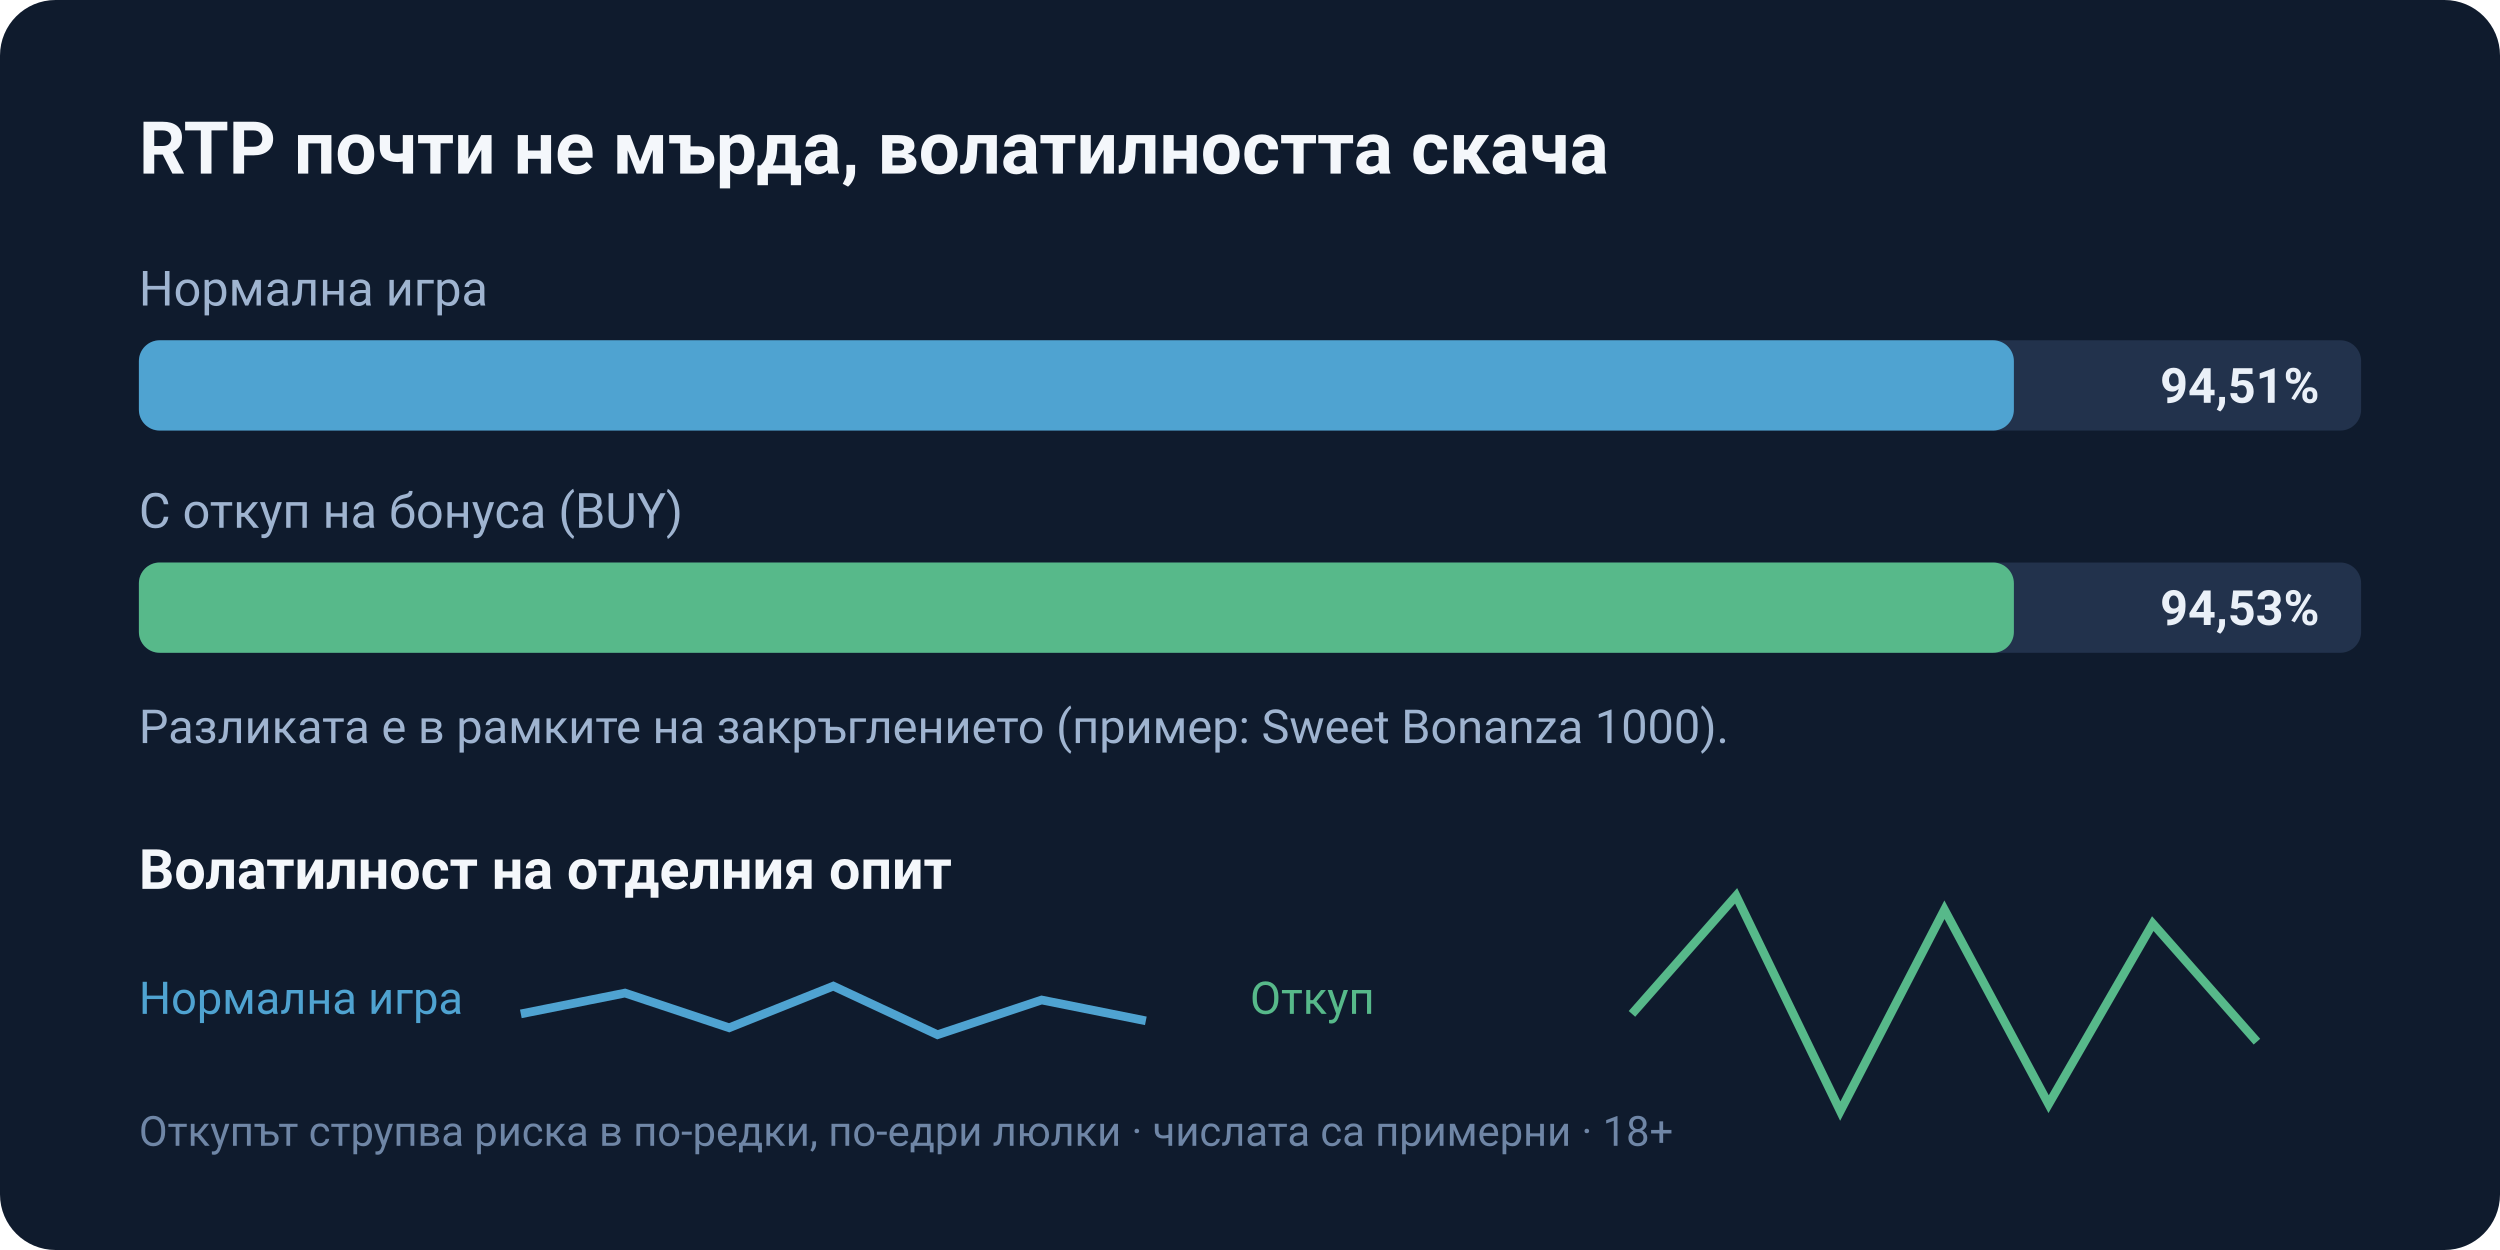
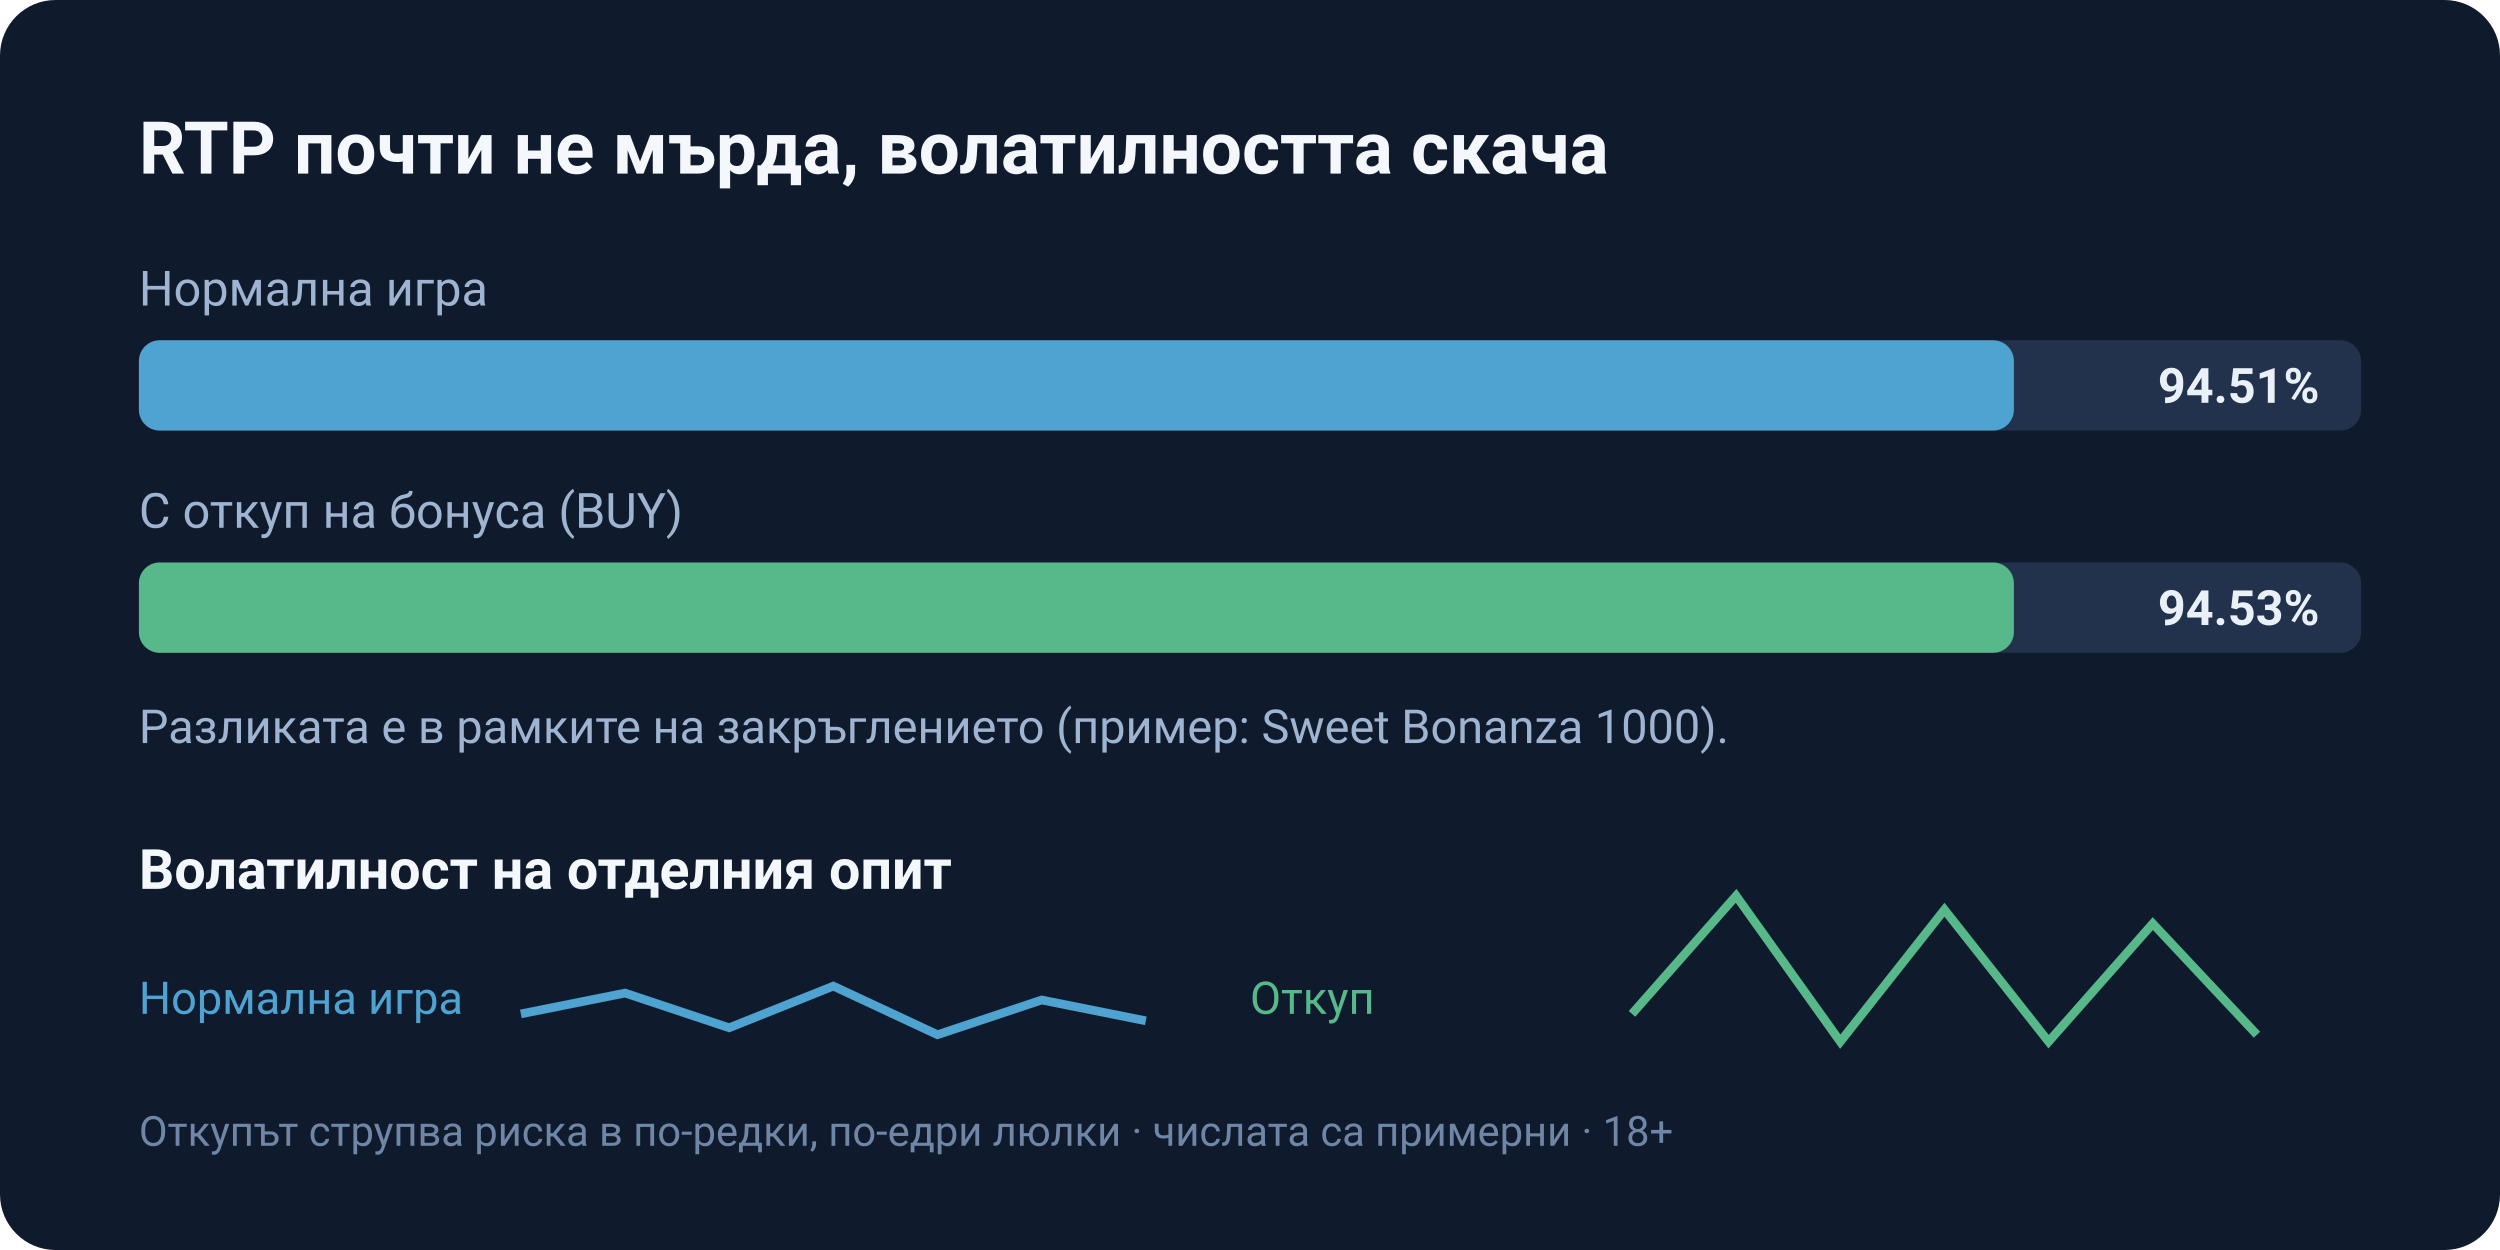
- <svg xmlns="http://www.w3.org/2000/svg" viewBox="0 0 720 360" width="720" height="360" font-family="'Segoe UI',Roboto,Arial,sans-serif" role="img" aria-label="Сравнение на RTP при нормална игра и при откупуване на бонус (94,51 процента срещу 94,53 процента) и по-високата волатилност на откупа">
+ <svg xmlns="http://www.w3.org/2000/svg" viewBox="0 0 720 360" width="720" height="360" font-family="'Segoe UI',Roboto,Arial,sans-serif" role="img" aria-label="Сравнение на RTP при нормална игра и при откупуване на бонус (94.51 процента срещу 94.53 процента) и по-високата волатилност на откупа">
  <rect x="0" y="0" width="720" height="360" rx="16" fill="#0f1b2d" />
  <text x="40" y="50" fill="#f4f7fb" font-size="21" font-weight="700">RTP почти не мърда, волатилността скача</text>
  <text x="40" y="88" fill="#9fb4d0" font-size="14">Нормална игра</text>
  <rect x="40" y="98" width="640" height="26" rx="6" fill="#22324c" />
  <rect x="40" y="98" width="540" height="26" rx="6" fill="#4fa3d1" />
-   <text x="668" y="116" fill="#eaf0f8" font-size="14" font-weight="700" text-anchor="end">94,51%</text>
+   <text x="668" y="116" fill="#eaf0f8" font-size="14" font-weight="700" text-anchor="end">94.51%</text>
  <text x="40" y="152" fill="#9fb4d0" font-size="14">С откуп на бонуса (BUY)</text>
  <rect x="40" y="162" width="640" height="26" rx="6" fill="#22324c" />
  <rect x="40" y="162" width="540" height="26" rx="6" fill="#57b98a" />
-   <text x="668" y="180" fill="#eaf0f8" font-size="14" font-weight="700" text-anchor="end">94,53%</text>
+   <text x="668" y="180" fill="#eaf0f8" font-size="14" font-weight="700" text-anchor="end">94.53%</text>
  <text x="40" y="214" fill="#9fb4d0" font-size="13.5">Разликата е в рамките на закръглението (пример: Sweet Bonanza 1000).</text>
  <text x="40" y="256" fill="#f4f7fb" font-size="16" font-weight="600">Волатилност на отделния опит</text>
  <text x="40" y="292" fill="#4fa3d1" font-size="13">Нормална игра</text>
  <polyline points="150,292 180,286 210,296 240,284 270,298 300,288 330,294" fill="none" stroke="#4fa3d1" stroke-width="2.5" />
  <text x="360" y="292" fill="#57b98a" font-size="13">Откуп</text>
-   <polyline points="470,292 500,258 530,320 560,262 590,318 620,266 650,300" fill="none" stroke="#57b98a" stroke-width="2.5" />
+   <polyline points="470,292 500,258 530,300 560,262 590,300 620,266 650,298" fill="none" stroke="#57b98a" stroke-width="2.5" />
  <text x="40" y="330" fill="#6f86a6" font-size="12">Откупът струпва риска в по-редки, по-едри люлки · числата са примерни · 18+</text>
</svg>
